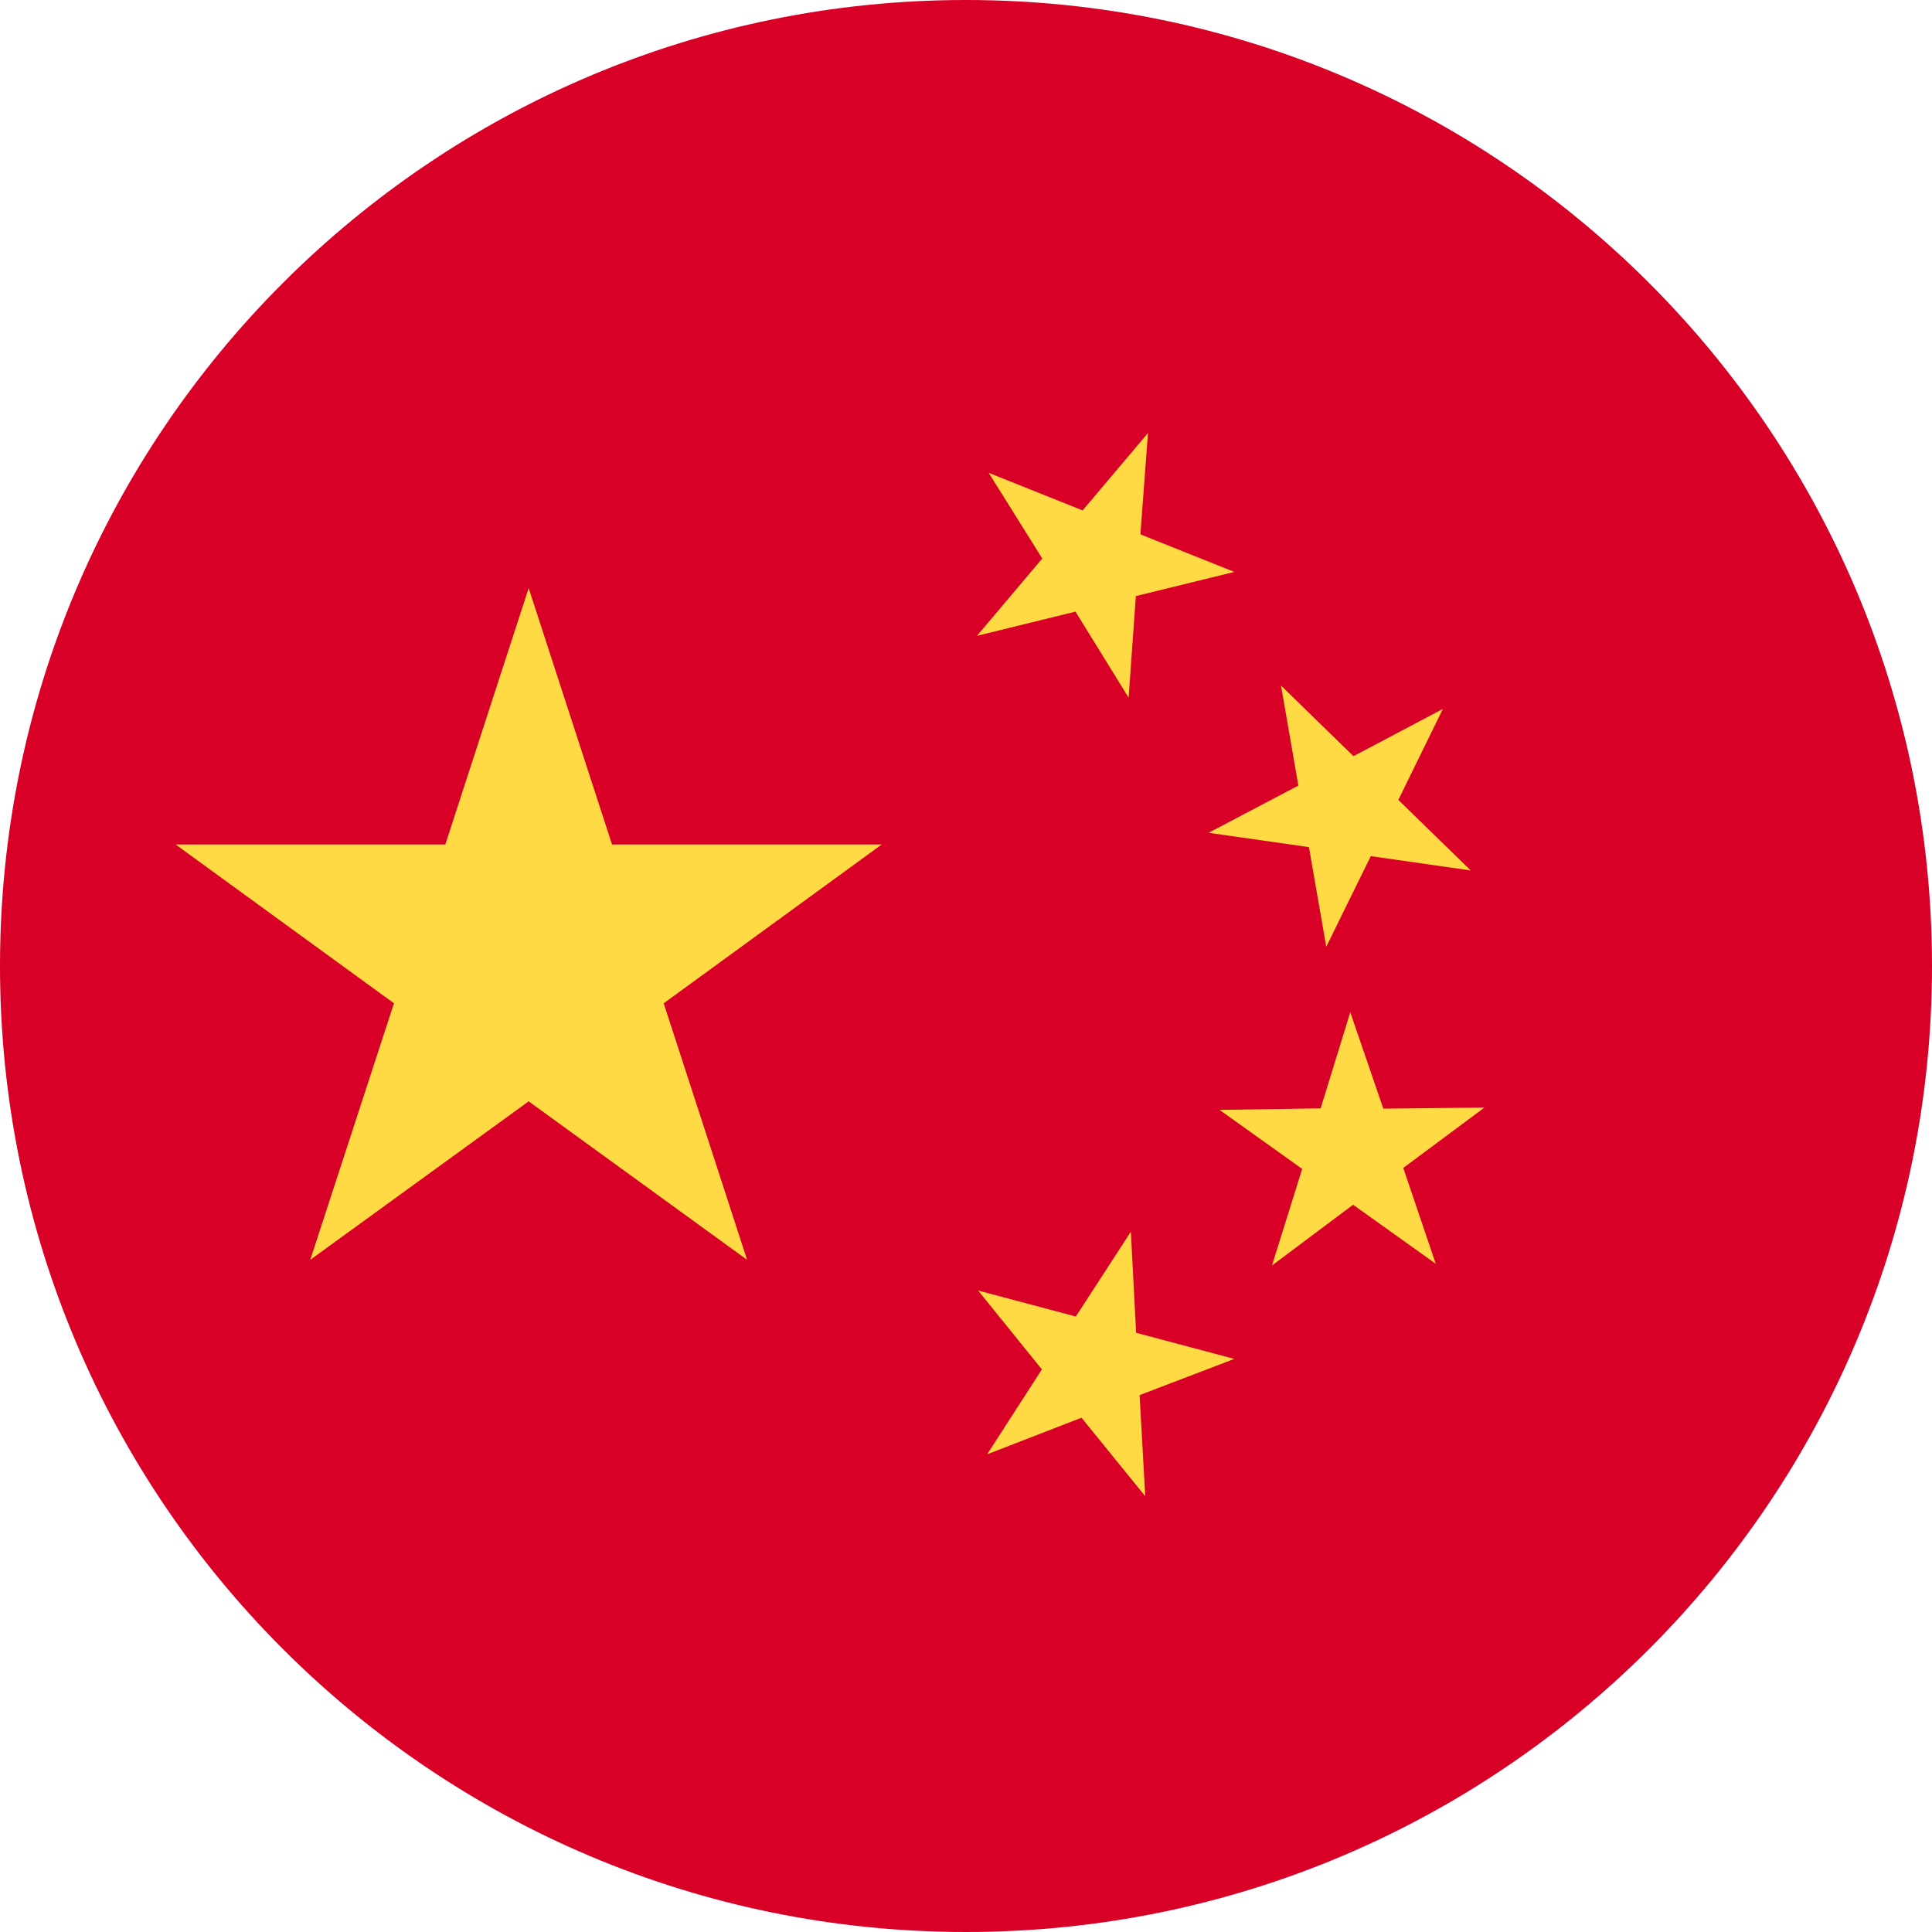
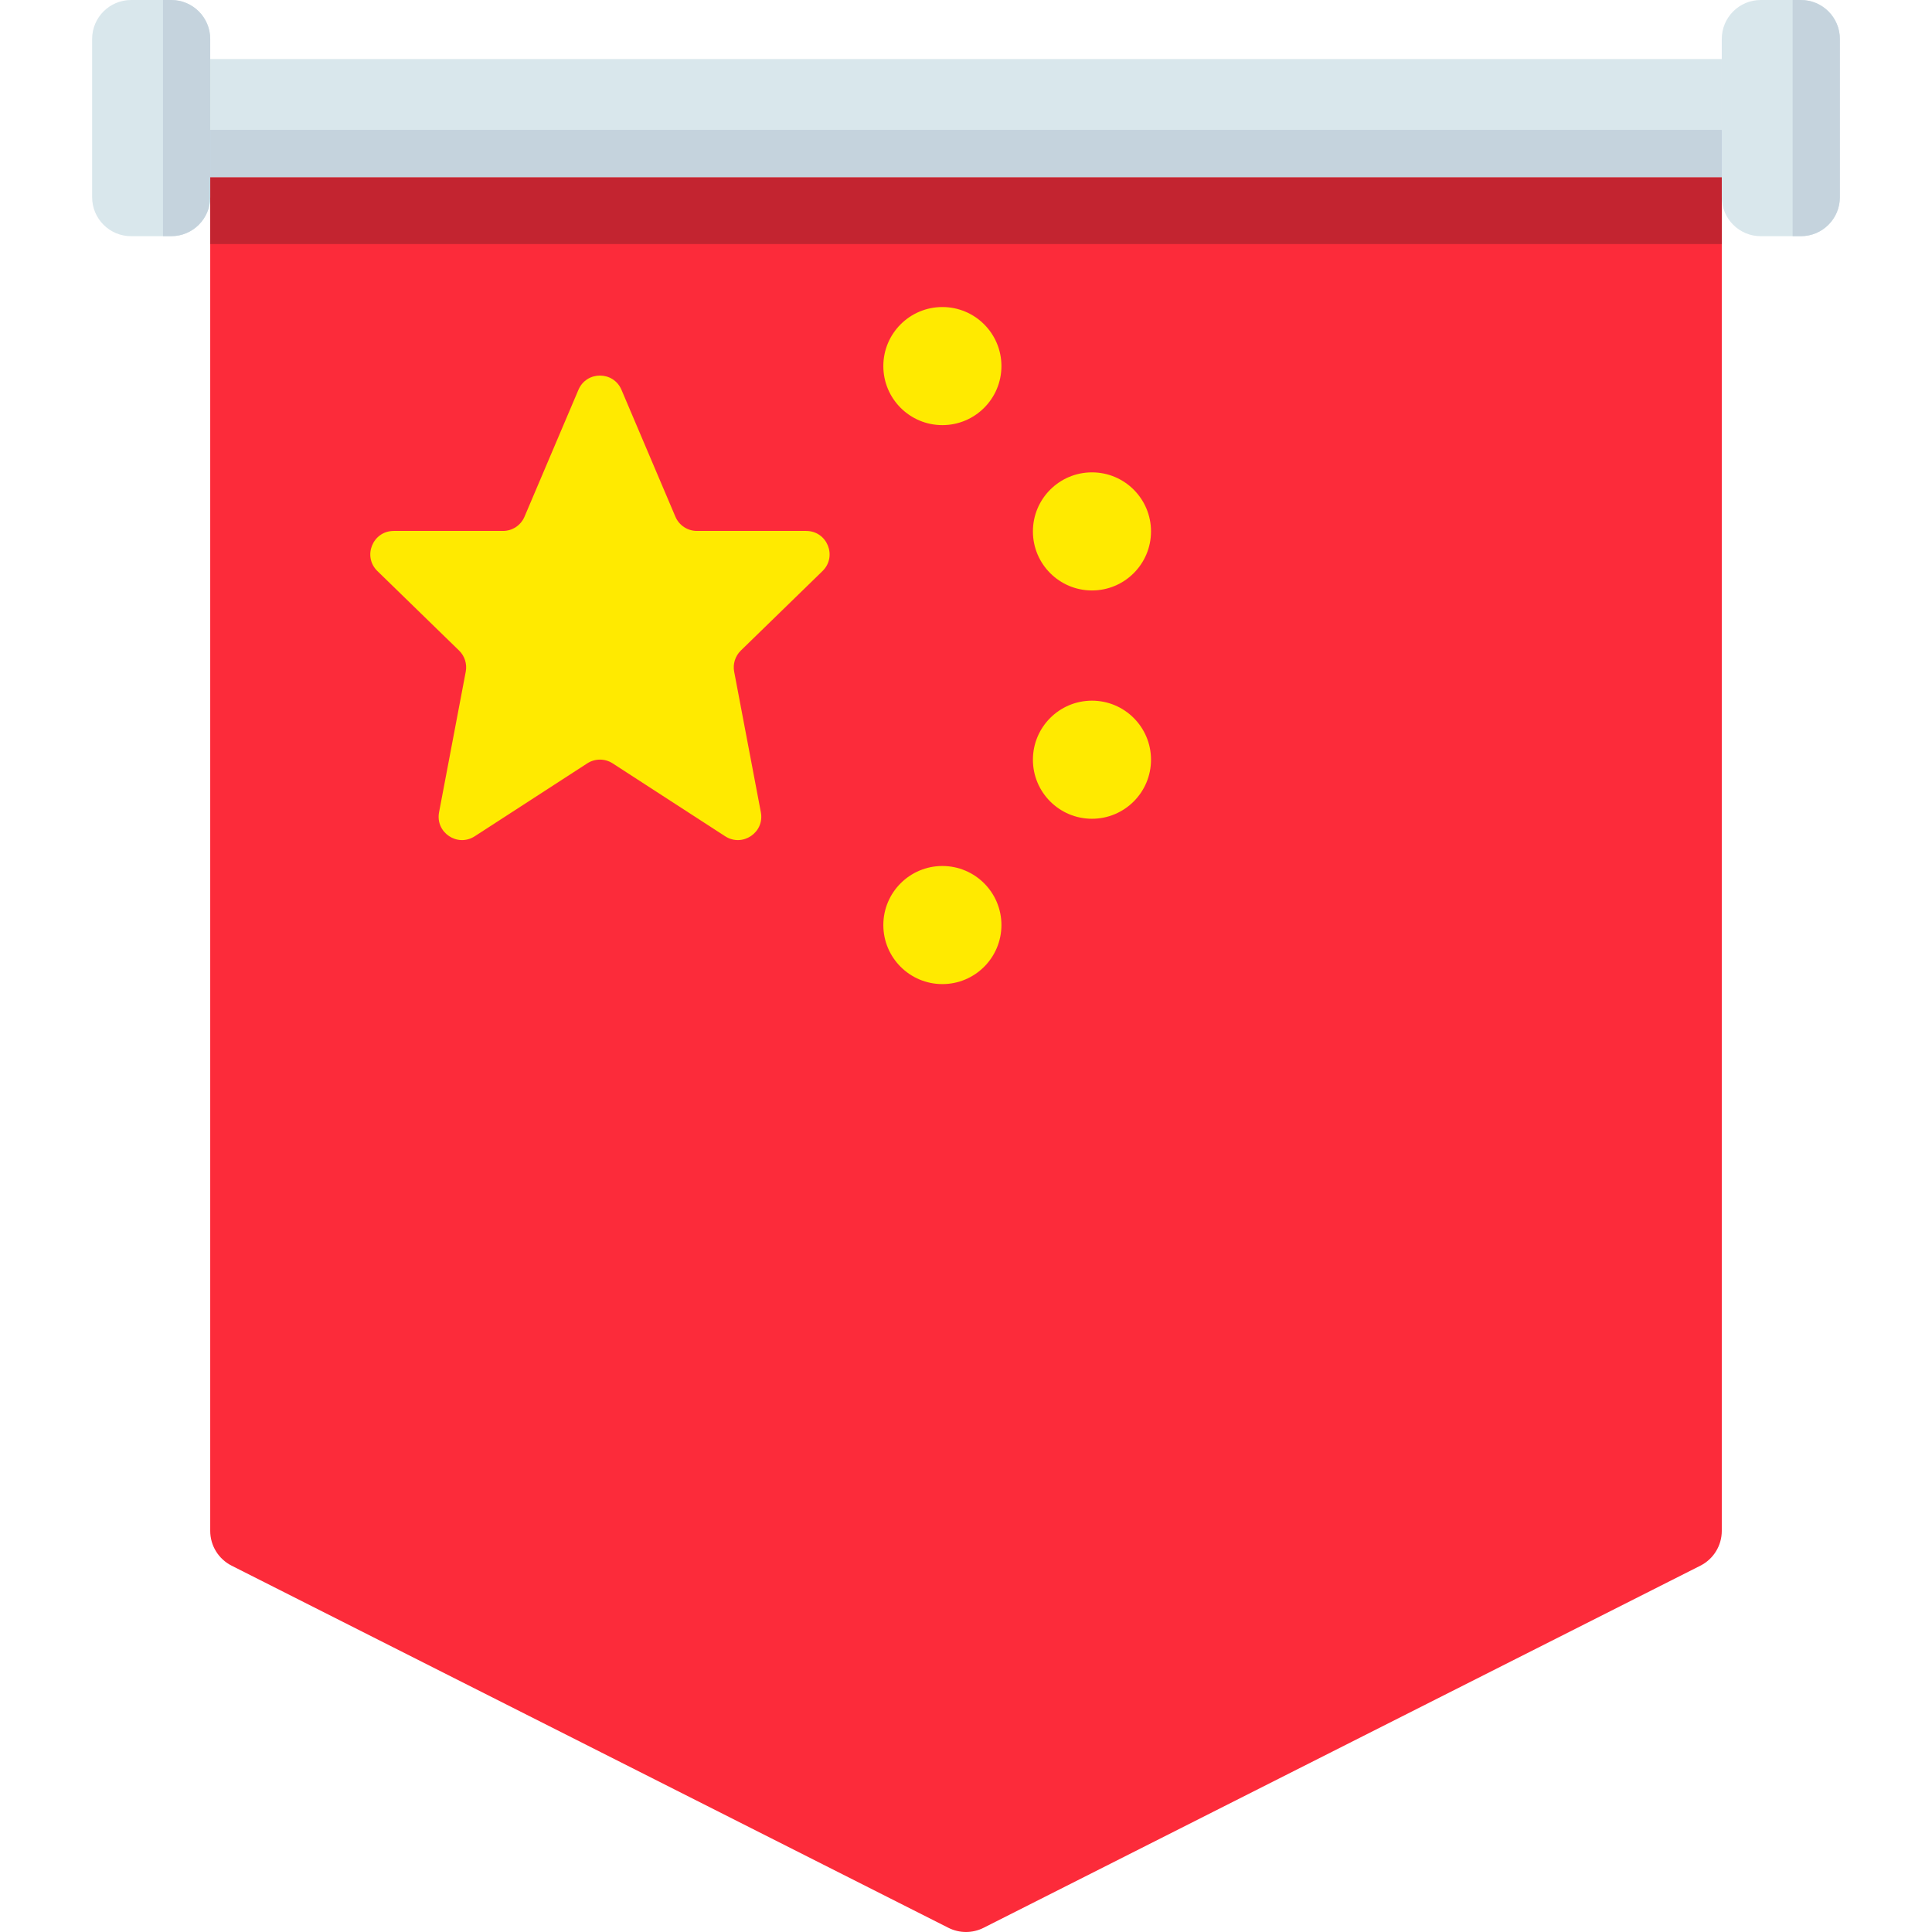
- <svg xmlns="http://www.w3.org/2000/svg" fill="none" height="512" viewBox="0 0 36 36" width="512">
-   <g id="36 Multicolor / Flag / mc_36_flag_china">
-     <g id="mc_36_flag_China">
-       <path id="Oval" d="m18 36c9.941 0 18-8.059 18-18 0-9.941-8.059-18-18-18-9.941 0-18 8.059-18 18 0 9.941 8.059 18 18 18z" fill="#d80027" />
-       <path id="Shape" clip-rule="evenodd" d="m21.25 9.957.14-1.877-.001-.009-1.216 1.44-1.75-.7.998 1.596-1.216 1.44 1.835-.45.99 1.603.135-1.893 1.835-.45zm-11.399 1.001-.001-.003h.002zm0 0 1.553 4.777h5.027l-4.064 2.96 1.554 4.78-4.07-2.953-4.07 2.953 1.56-4.78-4.07-2.96h5.027zm15.313 7.914.612 1.786 1.884-.02-1.512 1.125.605 1.786-1.54-1.1-1.512 1.132.563-1.8-1.54-1.1 1.884-.028.555-1.8zm-4.092 4.078v.001l-1.026 1.581-1.82-.485 1.188 1.47-1.02 1.582 1.758-.682 1.188 1.463-.105-1.884 1.765-.675-1.83-.486-.098-1.883.001-.002zm2.798-10.175 1.35 1.315 1.666-.88-.83 1.695 1.35 1.315-1.863-.267-.83 1.688-.323-1.856-1.87-.267 1.673-.88z" fill="#ffda44" fill-rule="evenodd" />
-     </g>
+ <svg xmlns="http://www.w3.org/2000/svg" id="Capa_1" enable-background="new 0 0 512 512" height="512" viewBox="0 0 512 512" width="512">
+   <path d="m55.71 46.943v358.759c0 3.896 2.193 7.46 5.67 9.217l189.963 95.971c2.928 1.479 6.385 1.479 9.313 0l189.964-95.97c3.477-1.757 5.67-5.321 5.67-9.217v-358.76z" fill="#fc2b3a" />
+   <path d="m55.71 46.943h400.58v17.734h-400.58z" fill="#c32430" />
+   <g fill="#ffea00">
+     <path d="m164.697 103.304 14.292 33.627c.972 2.287 3.217 3.773 5.702 3.773h28.957c5.561 0 8.306 6.758 4.322 10.636l-21.643 21.066c-1.49 1.451-2.154 3.552-1.766 5.596l7.074 37.264c1.017 5.356-4.881 9.32-9.457 6.355l-29.814-19.319c-2.05-1.328-4.689-1.328-6.739 0l-29.814 19.319c-4.576 2.965-10.474-.999-9.457-6.355l7.074-37.264c.388-2.043-.275-4.145-1.766-5.596l-21.643-21.066c-3.985-3.878-1.239-10.636 4.322-10.636h28.957c2.485 0 4.73-1.485 5.702-3.773l14.292-33.627c2.138-5.03 9.267-5.03 11.405 0z" />
+     <circle cx="249.741" cy="97.015" r="15.648" />
+     <circle cx="289.382" cy="140.829" r="15.648" />
+     <circle cx="289.382" cy="201.333" r="15.648" />
+     <circle cx="249.741" cy="245.147" r="15.648" />
  </g>
+   <path d="m240.352-168.995h31.295v400.58h-31.295z" fill="#d9e7ec" transform="matrix(0 1 -1 0 287.295 -224.705)" />
+   <path d="m55.71 34.425h400.58v12.518h-400.58z" fill="#c5d3dd" />
+   <path d="m466.617 0h10.642c5.703 0 10.327 4.623 10.327 10.327v41.937c0 5.703-4.623 10.327-10.327 10.327h-10.642c-5.703 0-10.327-4.623-10.327-10.327v-41.937c0-5.704 4.623-10.327 10.327-10.327z" fill="#d9e7ec" />
+   <path d="m487.585 52.264v-41.937c0-5.704-4.623-10.327-10.327-10.327h-2.191v62.591h2.191c5.704 0 10.327-4.624 10.327-10.327z" fill="#c5d3dd" />
+   <path d="m34.742 0h10.642c5.703 0 10.326 4.623 10.326 10.327v41.937c0 5.703-4.623 10.327-10.327 10.327h-10.641c-5.703 0-10.327-4.623-10.327-10.327v-41.937c0-5.704 4.623-10.327 10.327-10.327z" fill="#d9e7ec" />
+   <path d="m55.71 52.264v-41.937c0-5.704-4.623-10.327-10.327-10.327h-2.191v62.591h2.191c5.704 0 10.327-4.624 10.327-10.327z" fill="#c5d3dd" />
</svg>
